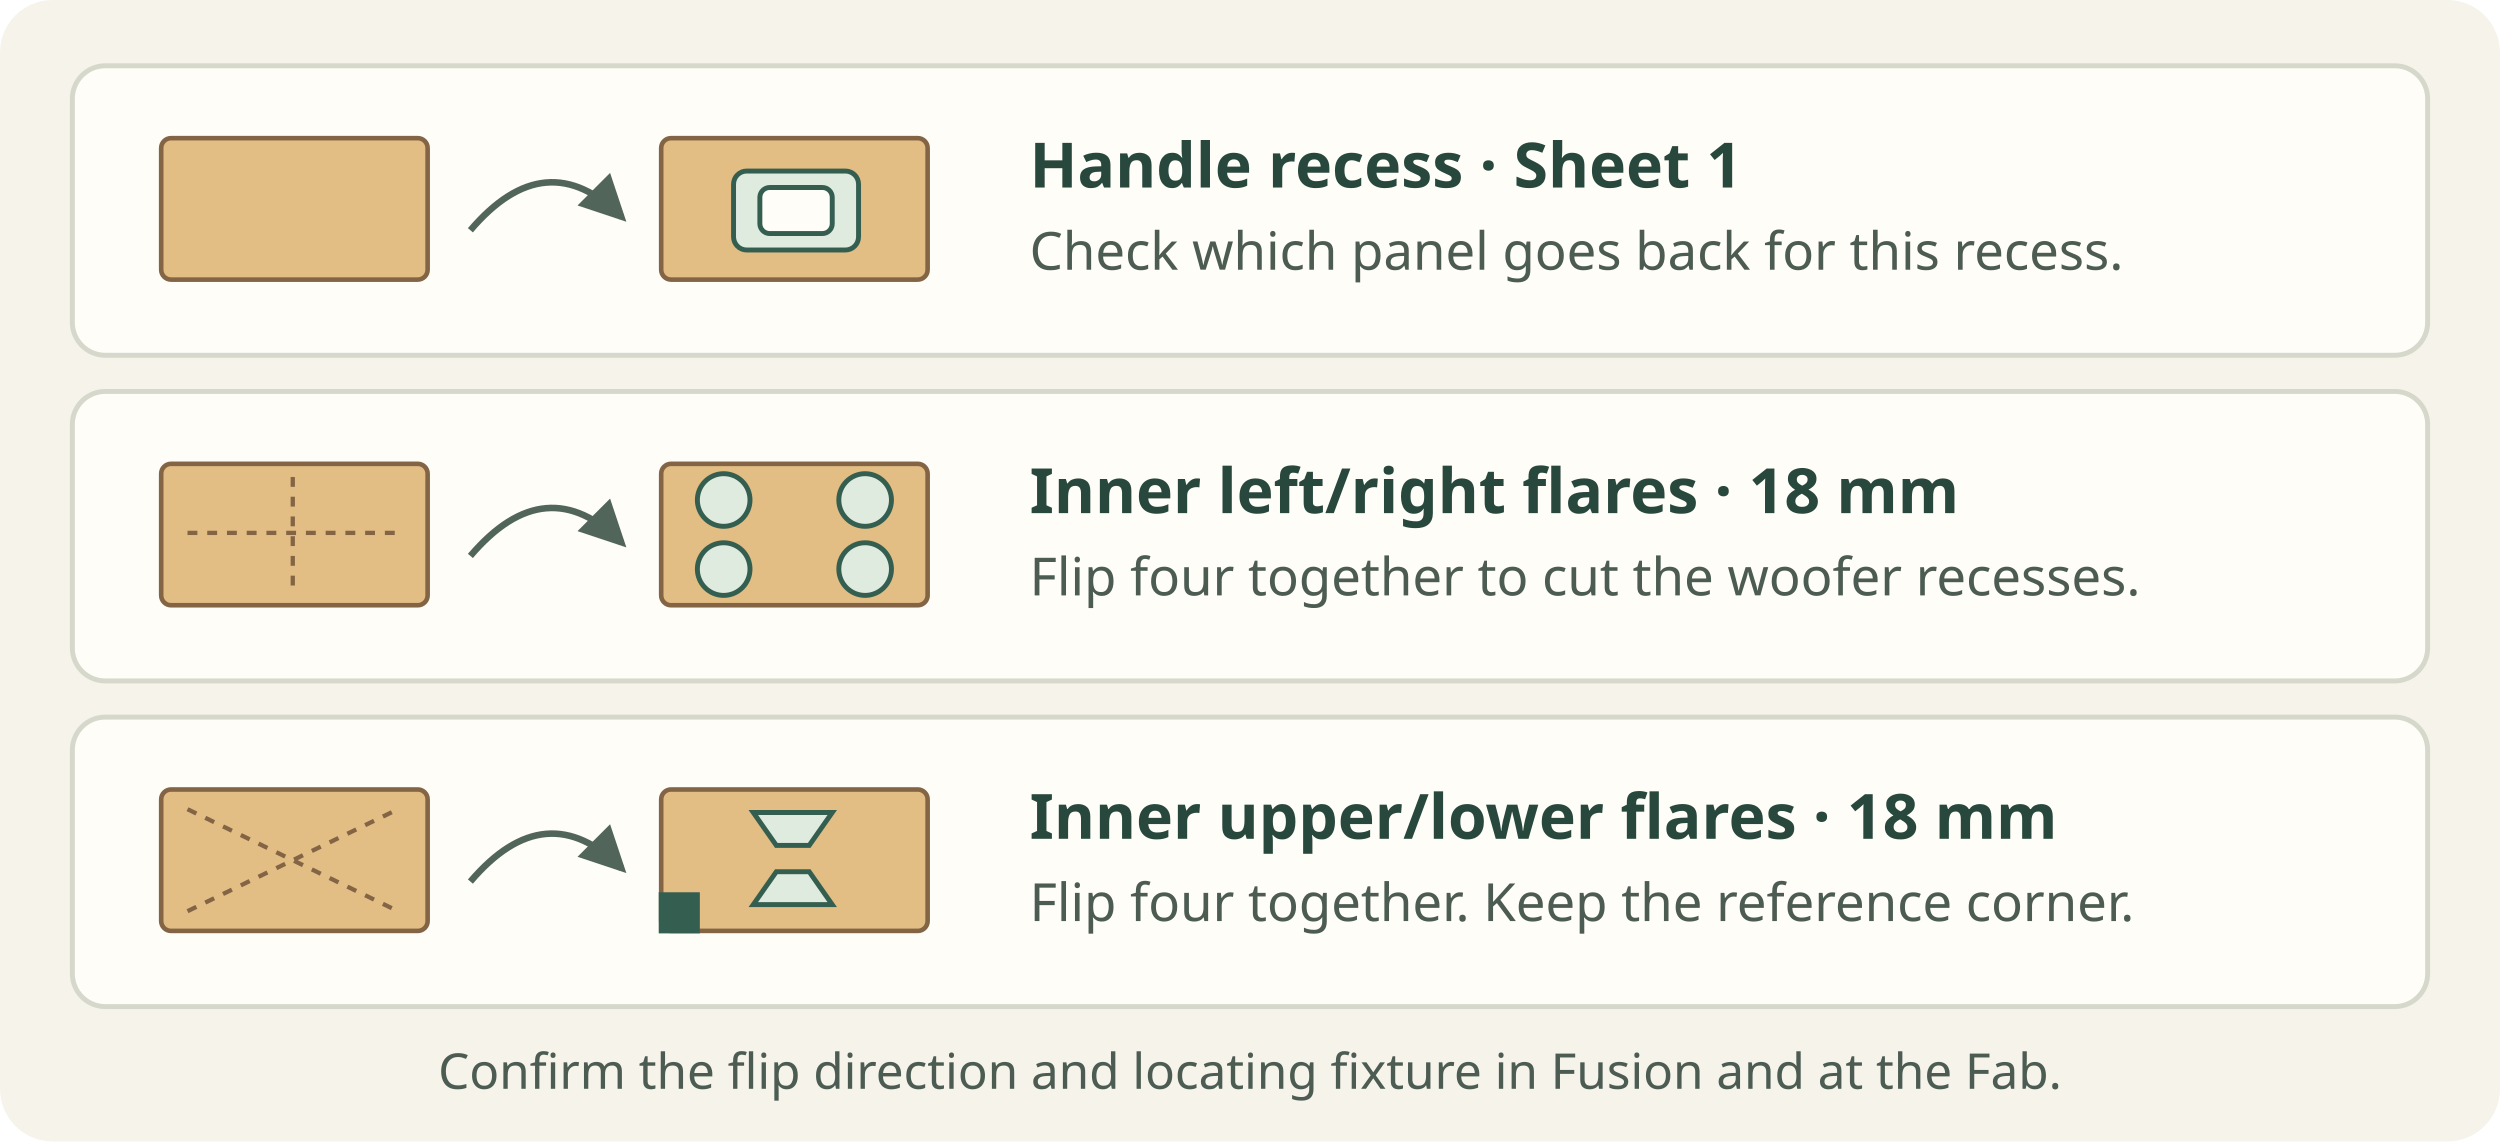
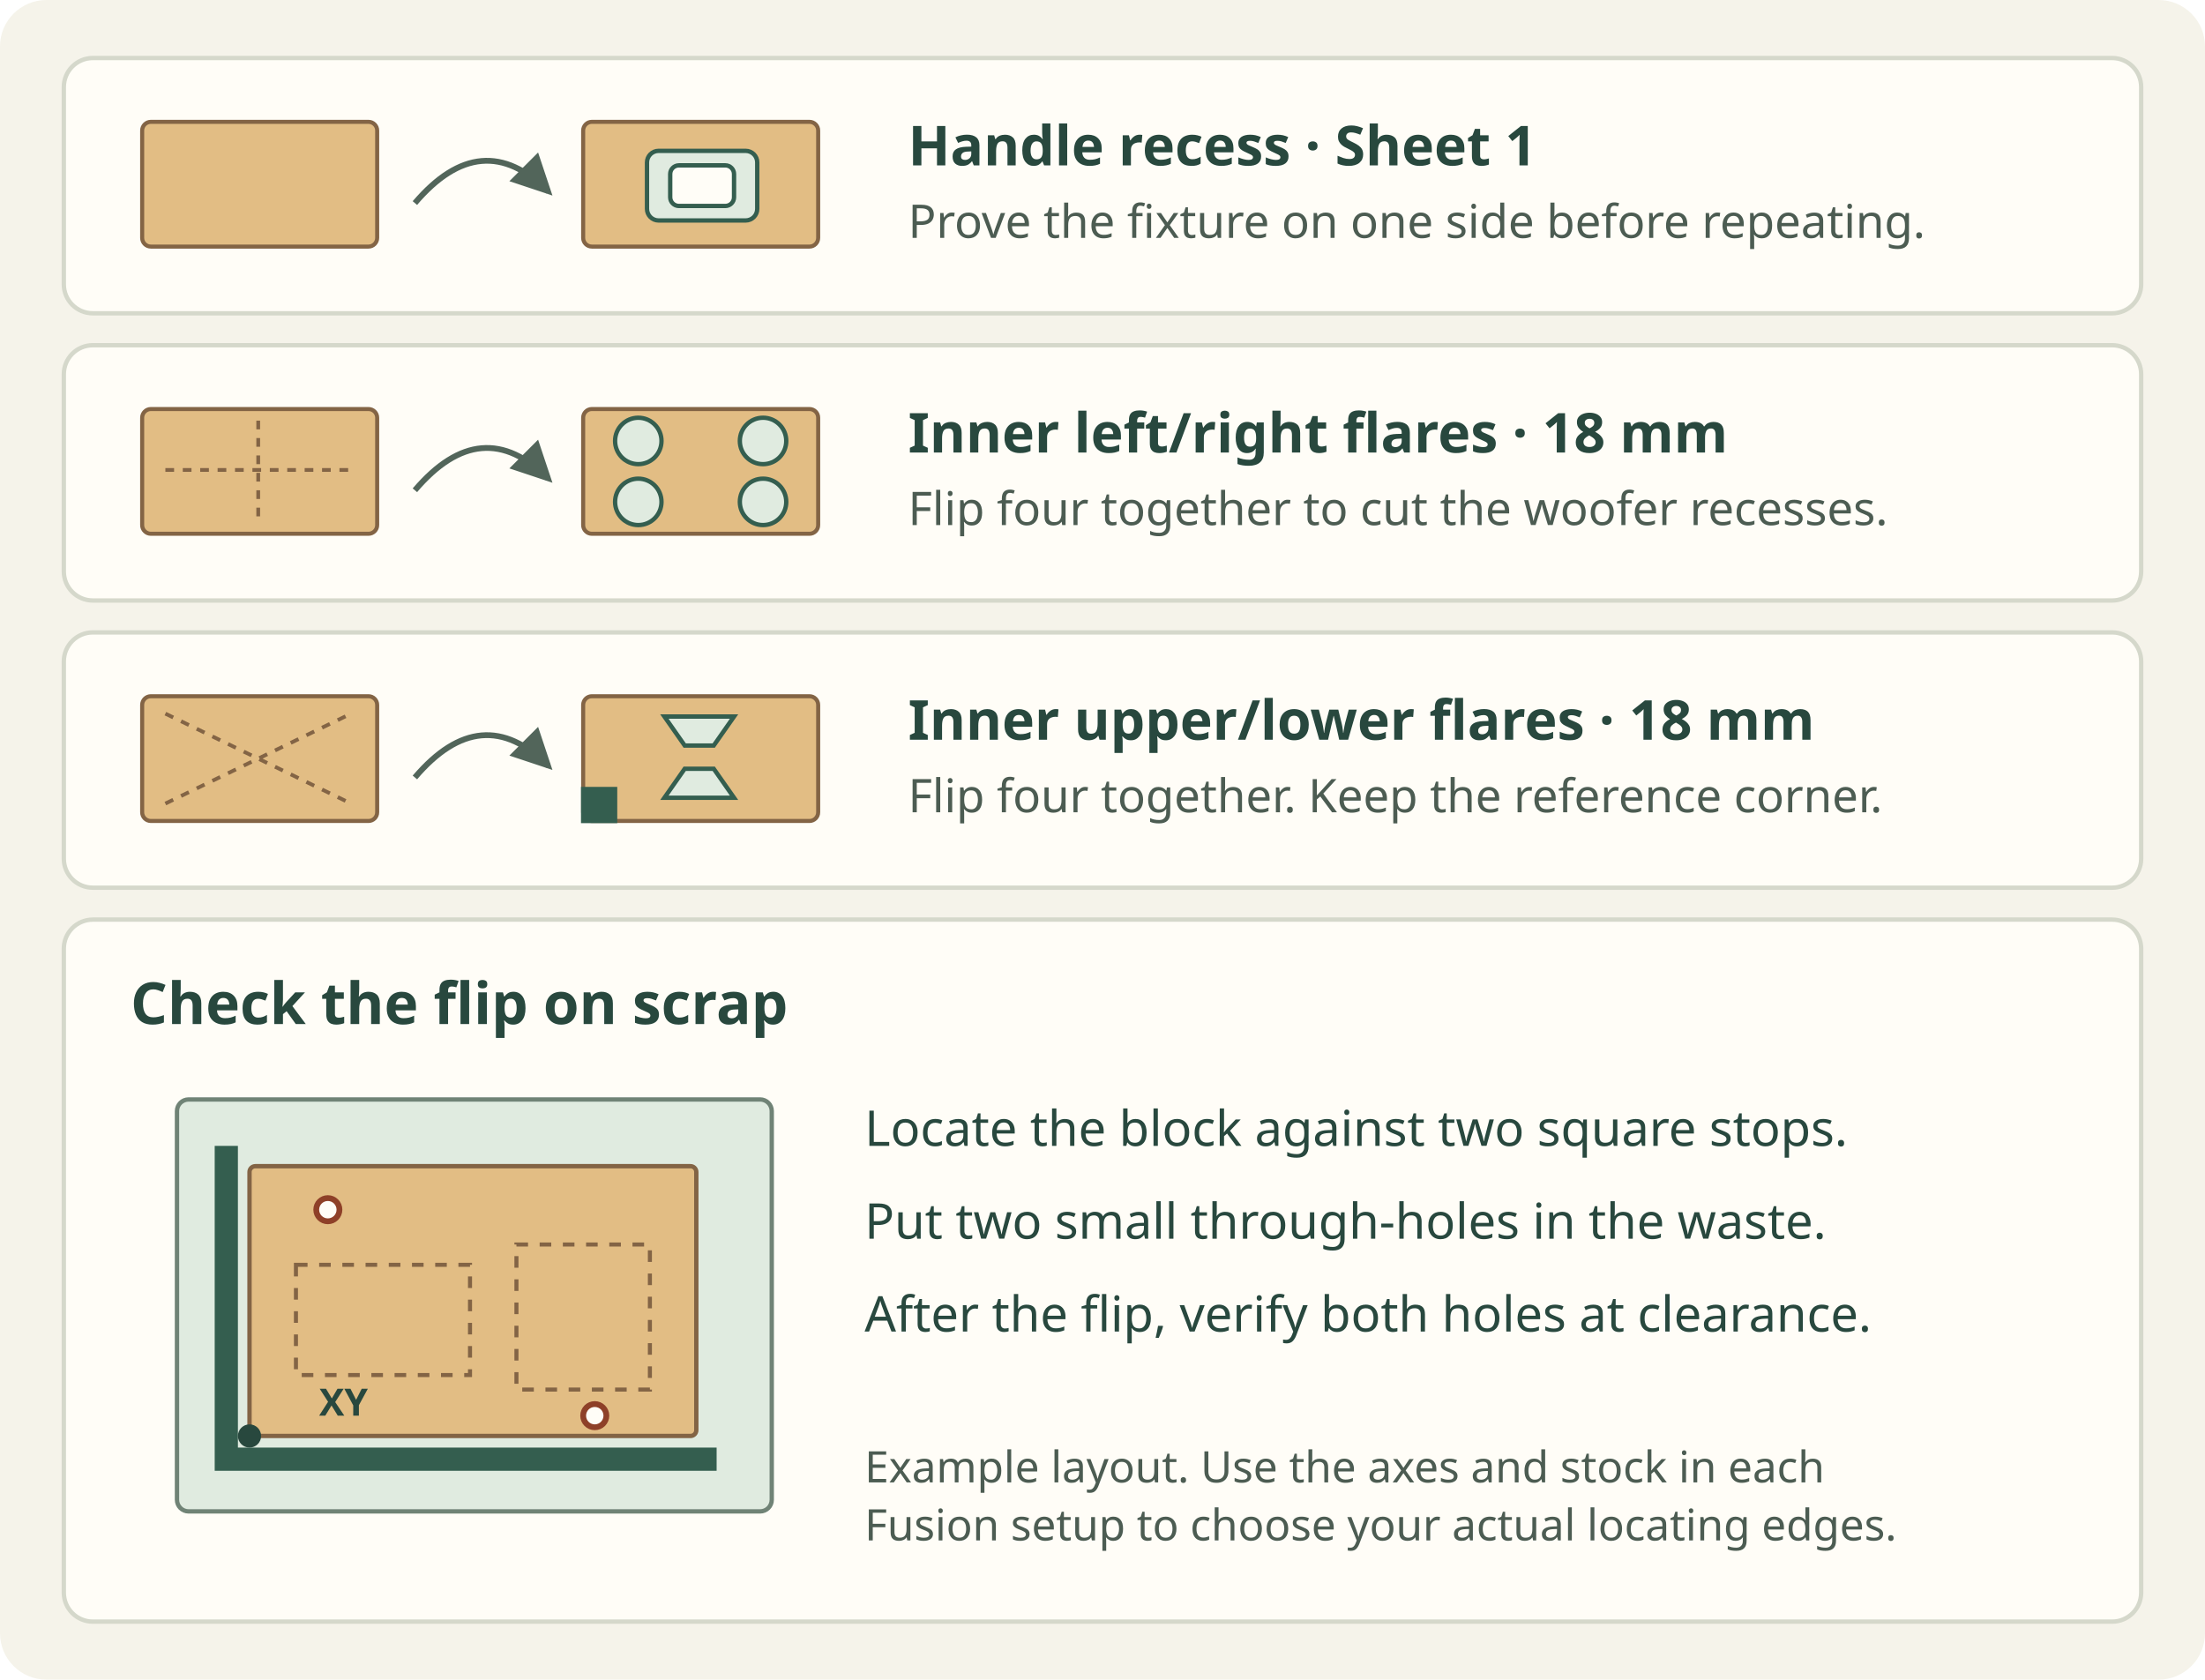
- <svg xmlns="http://www.w3.org/2000/svg" width="760" height="347" viewBox="0 0 760 347" role="img" aria-labelledby="title desc">
+ <svg xmlns="http://www.w3.org/2000/svg" width="760" height="579" viewBox="0 0 760 579" role="img" aria-labelledby="title desc">
  <defs>
    <marker id="arrow" markerWidth="7" markerHeight="7" refX="6" refY="3.5" orient="auto">
      <path d="M0 0l7 3.5-7 3.5z" fill="#52655a" />
    </marker>
  </defs>
-   <rect width="760" height="347" rx="16" fill="#f5f3ea" />
+   <rect width="760" height="579" rx="16" fill="#f5f3ea" />
  <g font-family="system-ui, sans-serif">
    <g fill="#fffdf7" stroke="#d5d8cb" stroke-width="1.5">
      <rect x="22" y="20" width="716" height="88" rx="10" />
      <rect x="22" y="119" width="716" height="88" rx="10" />
      <rect x="22" y="218" width="716" height="88" rx="10" />
    </g>
    <g fill="#e2bd84" stroke="#836445" stroke-width="1.4">
      <rect x="49" y="42" width="81" height="43" rx="3" />
      <rect x="201" y="42" width="81" height="43" rx="3" />
      <rect x="49" y="141" width="81" height="43" rx="3" />
      <rect x="201" y="141" width="81" height="43" rx="3" />
      <rect x="49" y="240" width="81" height="43" rx="3" />
      <rect x="201" y="240" width="81" height="43" rx="3" />
    </g>
    <g fill="none" stroke="#52655a" stroke-width="2" marker-end="url(#arrow)">
      <path d="M143 70q23-27 46-4" />
      <path d="M143 169q23-27 46-4" />
      <path d="M143 268q23-27 46-4" />
    </g>
    <g stroke="#345e4f" stroke-width="1.5" fill="#e0ebe0">
      <rect x="223" y="52" width="38" height="24" rx="4" />
      <rect x="231" y="57" width="22" height="14" rx="3" fill="#fffdf7" />
      <circle cx="220" cy="152" r="8" />
      <circle cx="263" cy="152" r="8" />
      <circle cx="220" cy="173" r="8" />
      <circle cx="263" cy="173" r="8" />
      <path d="M229 247h24l-7 10h-10zm0 28h24l-7-10h-10z" />
      <path d="M201 272h11v11h-11z" fill="#345e4f" />
    </g>
    <g stroke="#836445" stroke-width="1.3" fill="none" stroke-dasharray="3 3">
      <path d="M57 162h64m-32-17v34" />
      <path d="M57 246l64 31m-64 0 64-31" />
    </g>
    <g fill="#28483e" font-size="19" font-weight="700">
      <text x="313" y="57">Handle recess · Sheet 1</text>
      <text x="313" y="156">Inner left/right flares · 18 mm</text>
      <text x="313" y="255">Inner upper/lower flares · 18 mm</text>
    </g>
    <g fill="#4c5c52" font-size="16">
-       <text x="313" y="82">Check which panel goes back for this recess.</text>
+       <text x="313" y="82">Prove the fixture on one side before repeating.</text>
      <text x="313" y="181">Flip four together to cut the woofer recesses.</text>
      <text x="313" y="280">Flip four together. Keep the reference corner.</text>
-       <text x="380" y="331" text-anchor="middle" font-size="15">Confirm the flip direction and locating fixture in Fusion and at the Fab.</text>
+     </g>
+     <rect x="22" y="317" width="716" height="242" rx="10" fill="#fffdf7" stroke="#d5d8cb" stroke-width="1.5" />
+     <text x="45" y="353" fill="#28483e" font-size="20" font-weight="700">Check the flip on scrap</text>
+     <g transform="translate(61 379)">
+       <rect x="0" y="0" width="205" height="142" rx="4" fill="#e0ebe0" stroke="#708376" stroke-width="1.5" />
+       <path d="M17 16v108h169" fill="none" stroke="#345e4f" stroke-width="8" />
+       <rect x="25" y="23" width="154" height="93" rx="2" fill="#e2bd84" stroke="#836445" stroke-width="1.5" />
+       <path d="M41 57h60v38H41zm76-7h46v50h-46z" fill="none" stroke="#836445" stroke-width="1.4" stroke-dasharray="4 4" />
+       <g stroke="#8e4028" stroke-width="2">
+         <circle cx="52" cy="38" r="4" fill="#fffdf7" />
+         <circle cx="144" cy="109" r="4" fill="#fffdf7" />
+       </g>
+       <circle cx="25" cy="116" r="4" fill="#28483e" />
+       <text x="49" y="109" fill="#28483e" font-size="13" font-weight="700">XY</text>
+     </g>
+     <g fill="#28483e" font-size="17">
+       <text x="298" y="395">Locate the block against two square stops.</text>
+       <text x="298" y="427">Put two small through-holes in the waste.</text>
+       <text x="298" y="459">After the flip, verify both holes at clearance.</text>
+       <text x="298" y="511" fill="#4c5c52" font-size="15">Example layout. Use the axes and stock in each</text>
+       <text x="298" y="531" fill="#4c5c52" font-size="15">Fusion setup to choose your actual locating edges.</text>
    </g>
  </g>
</svg>
